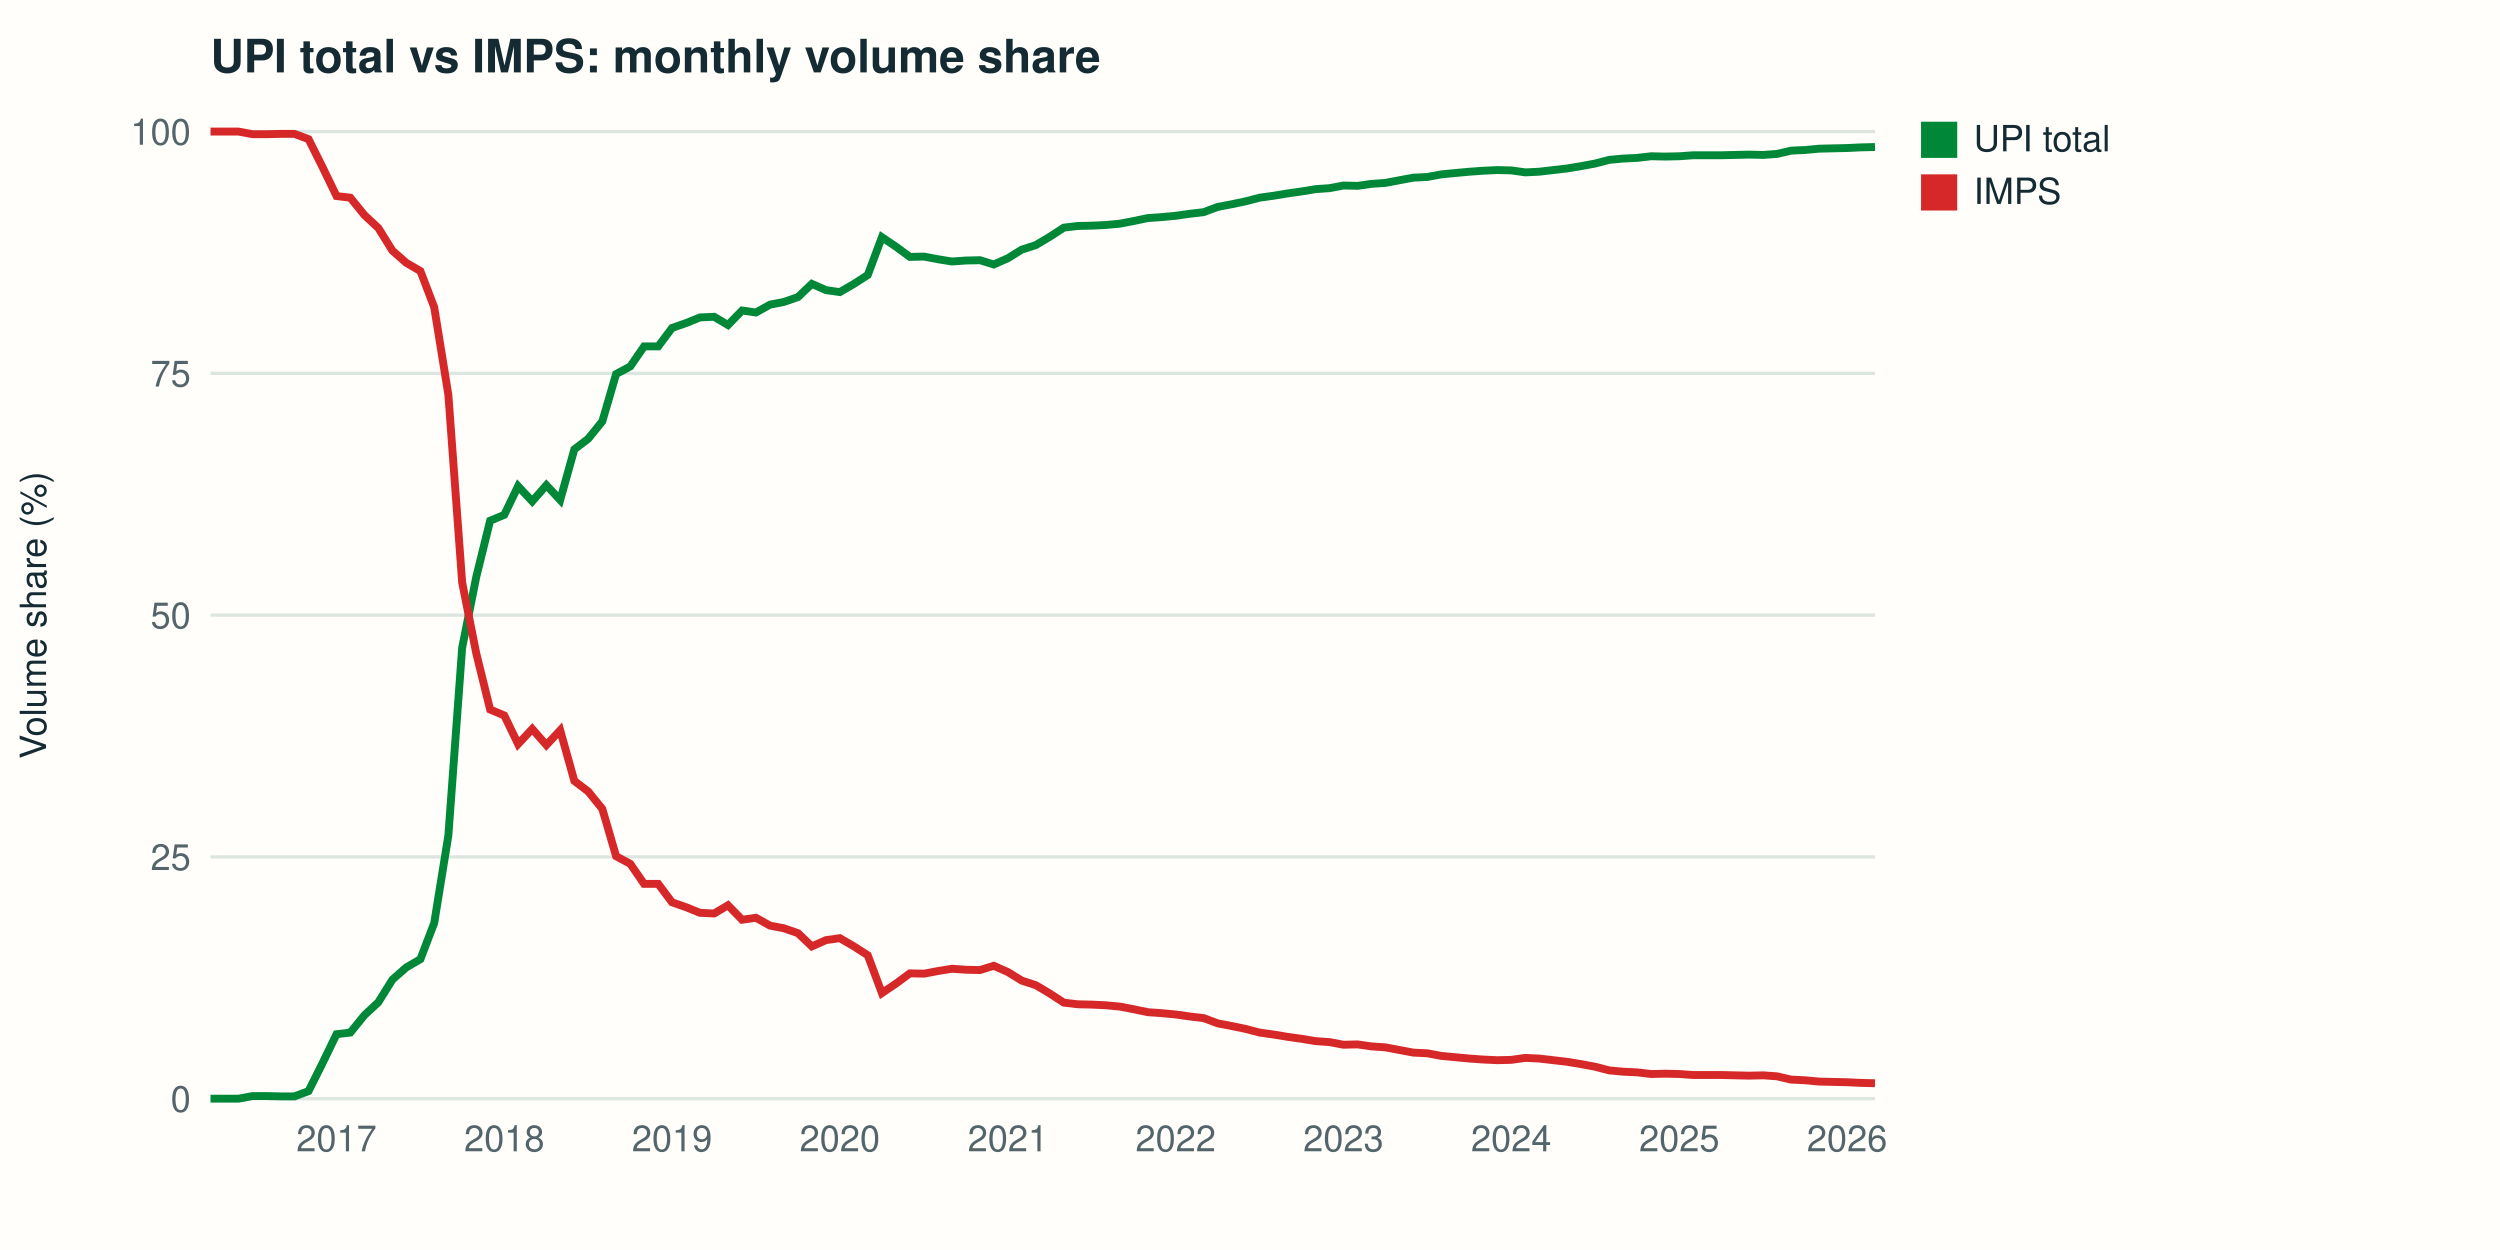
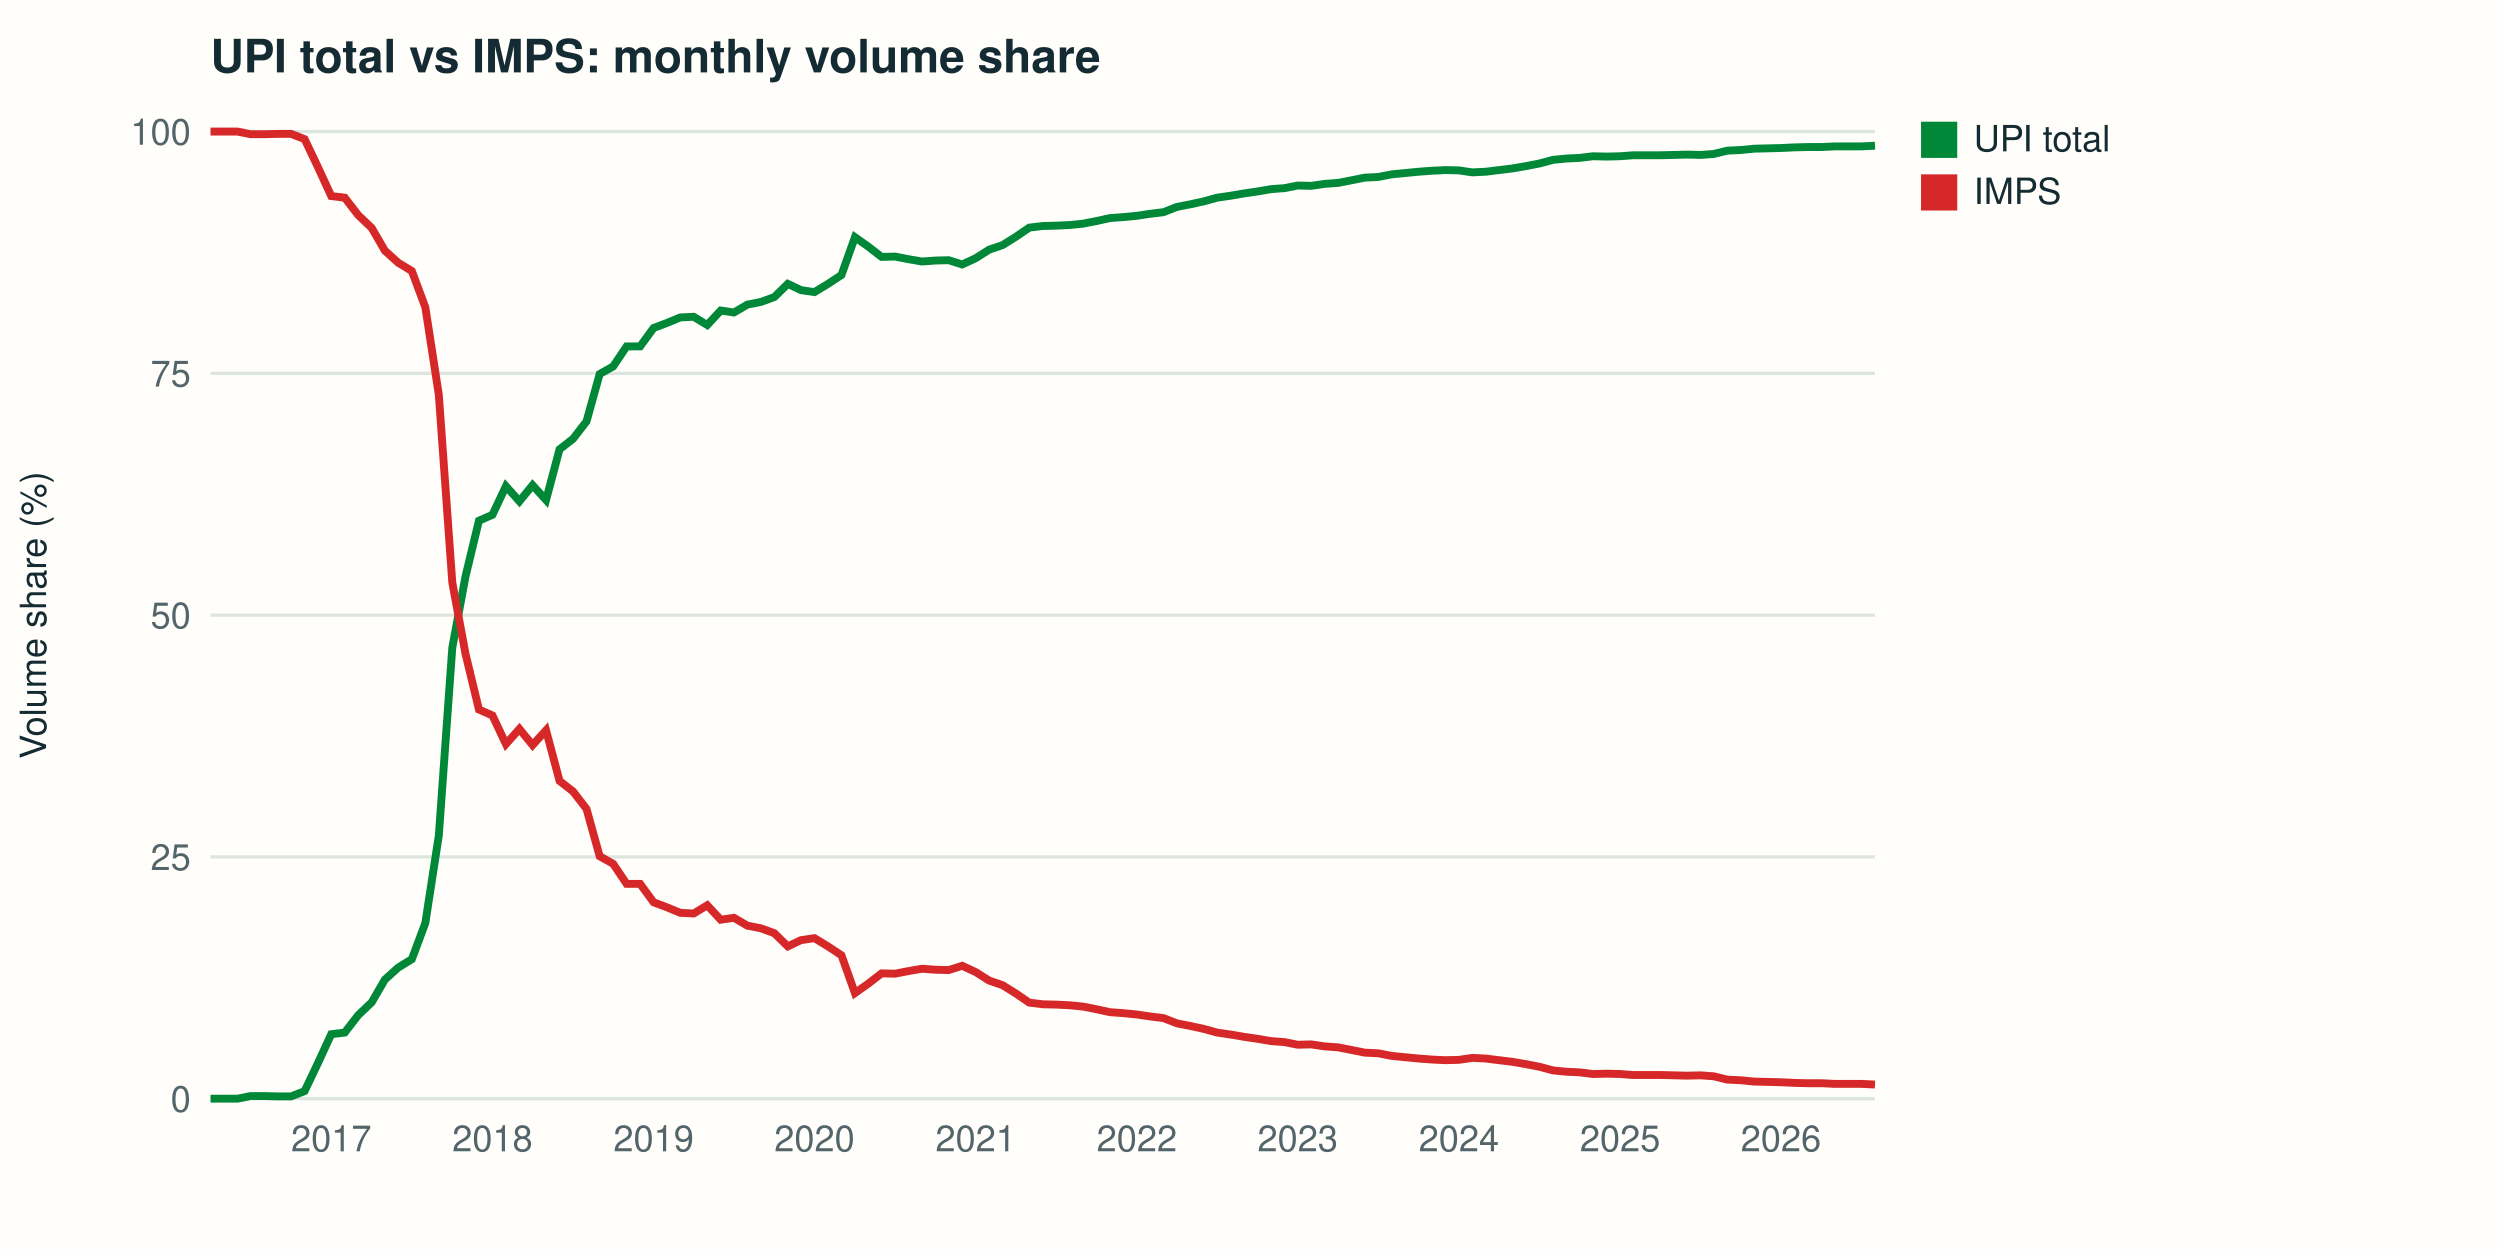
<svg xmlns="http://www.w3.org/2000/svg" viewBox="0 0 760 380" font-family="Helvetica, Arial, sans-serif" font-size="11">
  <rect width="760" height="380" fill="#fffefa" />
  <text x="64" y="22" font-size="14" font-weight="700" fill="#152b33">UPI total vs IMPS: monthly volume share</text>
  <line x1="64" x2="570" y1="334.0" y2="334.0" stroke="#dce5df" />
  <text x="58" y="338.0" text-anchor="end" fill="#53656a">0</text>
  <line x1="64" x2="570" y1="260.5" y2="260.5" stroke="#dce5df" />
  <text x="58" y="264.5" text-anchor="end" fill="#53656a">25</text>
  <line x1="64" x2="570" y1="187.0" y2="187.0" stroke="#dce5df" />
  <text x="58" y="191.0" text-anchor="end" fill="#53656a">50</text>
  <line x1="64" x2="570" y1="113.5" y2="113.5" stroke="#dce5df" />
  <text x="58" y="117.5" text-anchor="end" fill="#53656a">75</text>
  <line x1="64" x2="570" y1="40.0" y2="40.0" stroke="#dce5df" />
  <text x="58" y="44.0" text-anchor="end" fill="#53656a">100</text>
-   <text x="102.3" y="350" text-anchor="middle" fill="#53656a">2017</text>
-   <text x="153.3" y="350" text-anchor="middle" fill="#53656a">2018</text>
-   <text x="204.3" y="350" text-anchor="middle" fill="#53656a">2019</text>
-   <text x="255.3" y="350" text-anchor="middle" fill="#53656a">2020</text>
-   <text x="306.4" y="350" text-anchor="middle" fill="#53656a">2021</text>
-   <text x="357.4" y="350" text-anchor="middle" fill="#53656a">2022</text>
-   <text x="408.4" y="350" text-anchor="middle" fill="#53656a">2023</text>
-   <text x="459.4" y="350" text-anchor="middle" fill="#53656a">2024</text>
-   <text x="510.5" y="350" text-anchor="middle" fill="#53656a">2025</text>
-   <text x="561.5" y="350" text-anchor="middle" fill="#53656a">2026</text>
+   <text x="100.7" y="350" text-anchor="middle" fill="#53656a">2017</text>
+   <text x="149.7" y="350" text-anchor="middle" fill="#53656a">2018</text>
+   <text x="198.7" y="350" text-anchor="middle" fill="#53656a">2019</text>
+   <text x="247.6" y="350" text-anchor="middle" fill="#53656a">2020</text>
+   <text x="296.6" y="350" text-anchor="middle" fill="#53656a">2021</text>
+   <text x="345.6" y="350" text-anchor="middle" fill="#53656a">2022</text>
+   <text x="394.5" y="350" text-anchor="middle" fill="#53656a">2023</text>
+   <text x="443.5" y="350" text-anchor="middle" fill="#53656a">2024</text>
+   <text x="492.5" y="350" text-anchor="middle" fill="#53656a">2025</text>
+   <text x="541.4" y="350" text-anchor="middle" fill="#53656a">2026</text>
  <text x="14" y="187" fill="#152b33" transform="rotate(-90 14 187)" text-anchor="middle">Volume share (%)</text>
-   <path d="M64.0,334.0 L68.3,334.0 L72.5,334.0 L76.8,333.2 L81.0,333.2 L85.3,333.3 L89.5,333.3 L93.8,331.7 L98.0,323.3 L102.3,314.4 L106.5,313.9 L110.8,308.6 L115.0,304.7 L119.3,297.8 L123.5,294.1 L127.8,291.6 L132.0,280.6 L136.3,254.0 L140.5,196.9 L144.8,175.3 L149.0,158.3 L153.3,156.5 L157.5,147.8 L161.8,152.4 L166.1,147.5 L170.3,152.0 L174.6,136.6 L178.8,133.4 L183.1,128.1 L187.3,113.7 L191.6,111.4 L195.8,105.3 L200.1,105.3 L204.3,99.7 L208.6,98.2 L212.8,96.5 L217.1,96.3 L221.3,98.8 L225.6,94.4 L229.8,95.0 L234.1,92.6 L238.3,91.8 L242.6,90.3 L246.8,86.3 L251.1,88.2 L255.3,88.8 L259.6,86.3 L263.8,83.6 L268.1,72.1 L272.4,75.0 L276.6,78.1 L280.9,78.0 L285.1,78.8 L289.4,79.5 L293.6,79.2 L297.9,79.1 L302.1,80.4 L306.4,78.5 L310.6,75.9 L314.9,74.5 L319.1,72.0 L323.4,69.2 L327.6,68.7 L331.9,68.6 L336.1,68.4 L340.4,68.0 L344.6,67.2 L348.9,66.3 L353.1,66.0 L357.4,65.6 L361.6,65.0 L365.9,64.5 L370.2,62.9 L374.4,62.1 L378.7,61.2 L382.9,60.1 L387.2,59.5 L391.4,58.8 L395.7,58.2 L399.9,57.5 L404.2,57.2 L408.4,56.4 L412.7,56.5 L416.9,55.9 L421.2,55.6 L425.4,54.8 L429.7,54.0 L433.9,53.8 L438.2,53.0 L442.4,52.6 L446.7,52.2 L450.9,51.9 L455.2,51.7 L459.4,51.8 L463.7,52.4 L467.9,52.2 L472.2,51.7 L476.5,51.2 L480.7,50.5 L485.0,49.7 L489.2,48.6 L493.5,48.2 L497.7,48.0 L502.0,47.5 L506.2,47.6 L510.5,47.5 L514.7,47.2 L519.0,47.2 L523.2,47.2 L527.5,47.1 L531.7,47.0 L536.0,47.1 L540.2,46.8 L544.5,45.8 L548.7,45.6 L553.0,45.2 L557.2,45.1 L561.5,45.0 L565.7,44.8 L570.0,44.7" fill="none" stroke="#008738" stroke-width="2.4" />
+   <path d="M64.0,334.0 L68.1,334.0 L72.2,334.0 L76.2,333.2 L80.3,333.2 L84.4,333.3 L88.5,333.3 L92.6,331.7 L96.6,323.3 L100.7,314.4 L104.8,313.9 L108.9,308.6 L113.0,304.7 L117.0,297.8 L121.1,294.1 L125.2,291.6 L129.3,280.6 L133.4,254.0 L137.5,196.9 L141.5,175.3 L145.6,158.3 L149.7,156.5 L153.8,147.8 L157.9,152.4 L161.9,147.5 L166.0,152.0 L170.1,136.6 L174.2,133.4 L178.3,128.1 L182.3,113.7 L186.4,111.4 L190.5,105.3 L194.6,105.3 L198.7,99.7 L202.7,98.2 L206.8,96.5 L210.9,96.3 L215.0,98.8 L219.1,94.4 L223.1,95.0 L227.2,92.6 L231.3,91.8 L235.4,90.3 L239.5,86.3 L243.5,88.2 L247.6,88.8 L251.7,86.3 L255.8,83.6 L259.9,72.1 L264.0,75.0 L268.0,78.1 L272.1,78.0 L276.2,78.8 L280.3,79.5 L284.4,79.2 L288.4,79.1 L292.5,80.4 L296.6,78.5 L300.7,75.9 L304.8,74.5 L308.8,72.0 L312.9,69.2 L317.0,68.7 L321.1,68.6 L325.2,68.4 L329.2,68.0 L333.3,67.2 L337.4,66.3 L341.5,66.0 L345.6,65.6 L349.6,65.0 L353.7,64.5 L357.8,62.9 L361.9,62.1 L366.0,61.2 L370.0,60.1 L374.1,59.5 L378.2,58.8 L382.3,58.2 L386.4,57.5 L390.5,57.2 L394.5,56.4 L398.6,56.5 L402.7,55.9 L406.8,55.6 L410.9,54.8 L414.9,54.0 L419.0,53.8 L423.1,53.0 L427.2,52.6 L431.3,52.2 L435.3,51.9 L439.4,51.7 L443.5,51.8 L447.6,52.4 L451.7,52.2 L455.7,51.7 L459.8,51.2 L463.9,50.5 L468.0,49.7 L472.1,48.6 L476.1,48.2 L480.2,48.0 L484.3,47.5 L488.4,47.6 L492.5,47.5 L496.5,47.2 L500.6,47.2 L504.7,47.2 L508.8,47.1 L512.9,47.0 L517.0,47.1 L521.0,46.8 L525.1,45.8 L529.2,45.6 L533.3,45.2 L537.4,45.1 L541.4,45.0 L545.5,44.8 L549.6,44.7 L553.7,44.7 L557.8,44.5 L561.8,44.5 L565.9,44.5 L570.0,44.3" fill="none" stroke="#008738" stroke-width="2.4" />
  <rect x="584" y="37" width="11" height="11" fill="#008738" />
  <text x="600" y="46" fill="#152b33">UPI total</text>
-   <path d="M64.0,40.0 L68.3,40.0 L72.5,40.0 L76.8,40.8 L81.0,40.8 L85.3,40.7 L89.5,40.7 L93.8,42.3 L98.0,50.7 L102.3,59.6 L106.5,60.1 L110.8,65.4 L115.0,69.3 L119.3,76.2 L123.5,79.9 L127.8,82.4 L132.0,93.4 L136.3,120.0 L140.5,177.1 L144.8,198.7 L149.0,215.7 L153.3,217.5 L157.5,226.2 L161.8,221.6 L166.1,226.5 L170.3,222.0 L174.6,237.4 L178.8,240.6 L183.1,245.9 L187.3,260.3 L191.6,262.6 L195.8,268.7 L200.1,268.7 L204.3,274.3 L208.6,275.8 L212.8,277.5 L217.1,277.7 L221.3,275.2 L225.6,279.6 L229.8,279.0 L234.1,281.4 L238.3,282.2 L242.6,283.7 L246.8,287.7 L251.1,285.8 L255.3,285.2 L259.6,287.7 L263.8,290.4 L268.1,301.9 L272.4,299.0 L276.6,295.9 L280.9,296.0 L285.1,295.2 L289.4,294.5 L293.6,294.8 L297.9,294.9 L302.1,293.6 L306.4,295.5 L310.6,298.1 L314.9,299.5 L319.1,302.0 L323.4,304.8 L327.6,305.3 L331.9,305.4 L336.1,305.6 L340.4,306.0 L344.6,306.8 L348.9,307.7 L353.1,308.0 L357.4,308.4 L361.6,309.0 L365.9,309.5 L370.2,311.1 L374.4,311.9 L378.7,312.8 L382.9,313.9 L387.2,314.5 L391.4,315.2 L395.7,315.8 L399.9,316.5 L404.2,316.8 L408.4,317.6 L412.7,317.5 L416.9,318.1 L421.2,318.4 L425.4,319.2 L429.7,320.0 L433.9,320.2 L438.2,321.0 L442.4,321.4 L446.7,321.8 L450.9,322.1 L455.2,322.3 L459.4,322.2 L463.7,321.6 L467.9,321.8 L472.2,322.3 L476.5,322.8 L480.7,323.5 L485.0,324.3 L489.2,325.4 L493.5,325.8 L497.7,326.0 L502.0,326.5 L506.2,326.4 L510.5,326.5 L514.7,326.8 L519.0,326.8 L523.2,326.8 L527.5,326.9 L531.7,327.0 L536.0,326.9 L540.2,327.2 L544.5,328.2 L548.7,328.4 L553.0,328.8 L557.2,328.9 L561.5,329.0 L565.7,329.2 L570.0,329.3" fill="none" stroke="#d62828" stroke-width="2.4" />
+   <path d="M64.0,40.0 L68.1,40.0 L72.2,40.0 L76.2,40.8 L80.3,40.8 L84.4,40.7 L88.5,40.7 L92.6,42.3 L96.6,50.7 L100.7,59.6 L104.8,60.1 L108.9,65.4 L113.0,69.3 L117.0,76.2 L121.1,79.9 L125.2,82.4 L129.3,93.4 L133.4,120.0 L137.5,177.1 L141.5,198.7 L145.6,215.7 L149.7,217.5 L153.8,226.2 L157.9,221.6 L161.9,226.5 L166.0,222.0 L170.1,237.4 L174.2,240.6 L178.3,245.9 L182.3,260.3 L186.4,262.6 L190.5,268.7 L194.6,268.7 L198.7,274.3 L202.7,275.8 L206.8,277.5 L210.9,277.7 L215.0,275.2 L219.1,279.6 L223.1,279.0 L227.2,281.4 L231.3,282.2 L235.4,283.7 L239.5,287.7 L243.5,285.8 L247.6,285.2 L251.7,287.7 L255.8,290.4 L259.9,301.9 L264.0,299.0 L268.0,295.9 L272.1,296.0 L276.2,295.2 L280.3,294.5 L284.4,294.8 L288.4,294.9 L292.5,293.6 L296.6,295.5 L300.7,298.1 L304.8,299.5 L308.8,302.0 L312.9,304.8 L317.0,305.3 L321.1,305.4 L325.2,305.6 L329.2,306.0 L333.3,306.8 L337.4,307.7 L341.5,308.0 L345.6,308.4 L349.6,309.0 L353.7,309.5 L357.8,311.1 L361.9,311.9 L366.0,312.8 L370.0,313.9 L374.1,314.5 L378.2,315.2 L382.3,315.8 L386.4,316.5 L390.5,316.8 L394.5,317.6 L398.6,317.5 L402.7,318.1 L406.8,318.4 L410.9,319.2 L414.9,320.0 L419.0,320.2 L423.1,321.0 L427.2,321.4 L431.3,321.8 L435.3,322.1 L439.4,322.3 L443.5,322.2 L447.6,321.6 L451.7,321.8 L455.7,322.3 L459.8,322.8 L463.9,323.5 L468.0,324.3 L472.1,325.4 L476.1,325.8 L480.2,326.0 L484.3,326.5 L488.4,326.4 L492.5,326.5 L496.5,326.8 L500.6,326.8 L504.7,326.8 L508.8,326.9 L512.9,327.0 L517.0,326.9 L521.0,327.2 L525.1,328.2 L529.2,328.4 L533.3,328.8 L537.4,328.9 L541.4,329.0 L545.5,329.2 L549.6,329.3 L553.7,329.3 L557.8,329.5 L561.8,329.5 L565.9,329.5 L570.0,329.7" fill="none" stroke="#d62828" stroke-width="2.4" />
  <rect x="584" y="53" width="11" height="11" fill="#d62828" />
  <text x="600" y="62" fill="#152b33">IMPS</text>
</svg>
